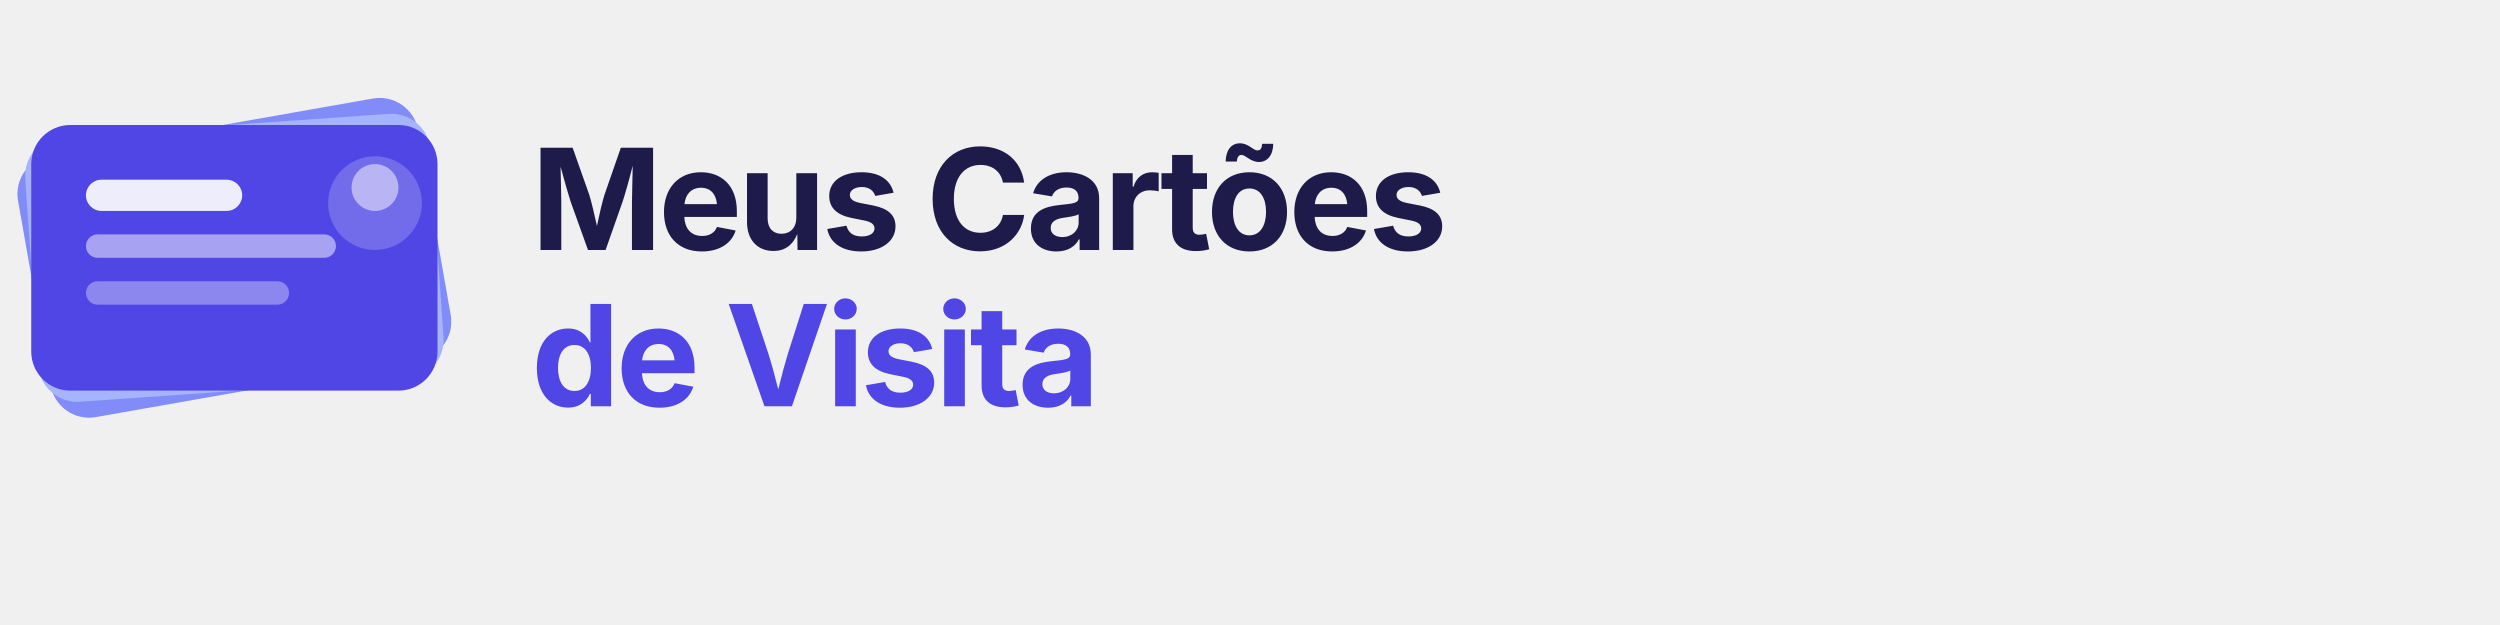
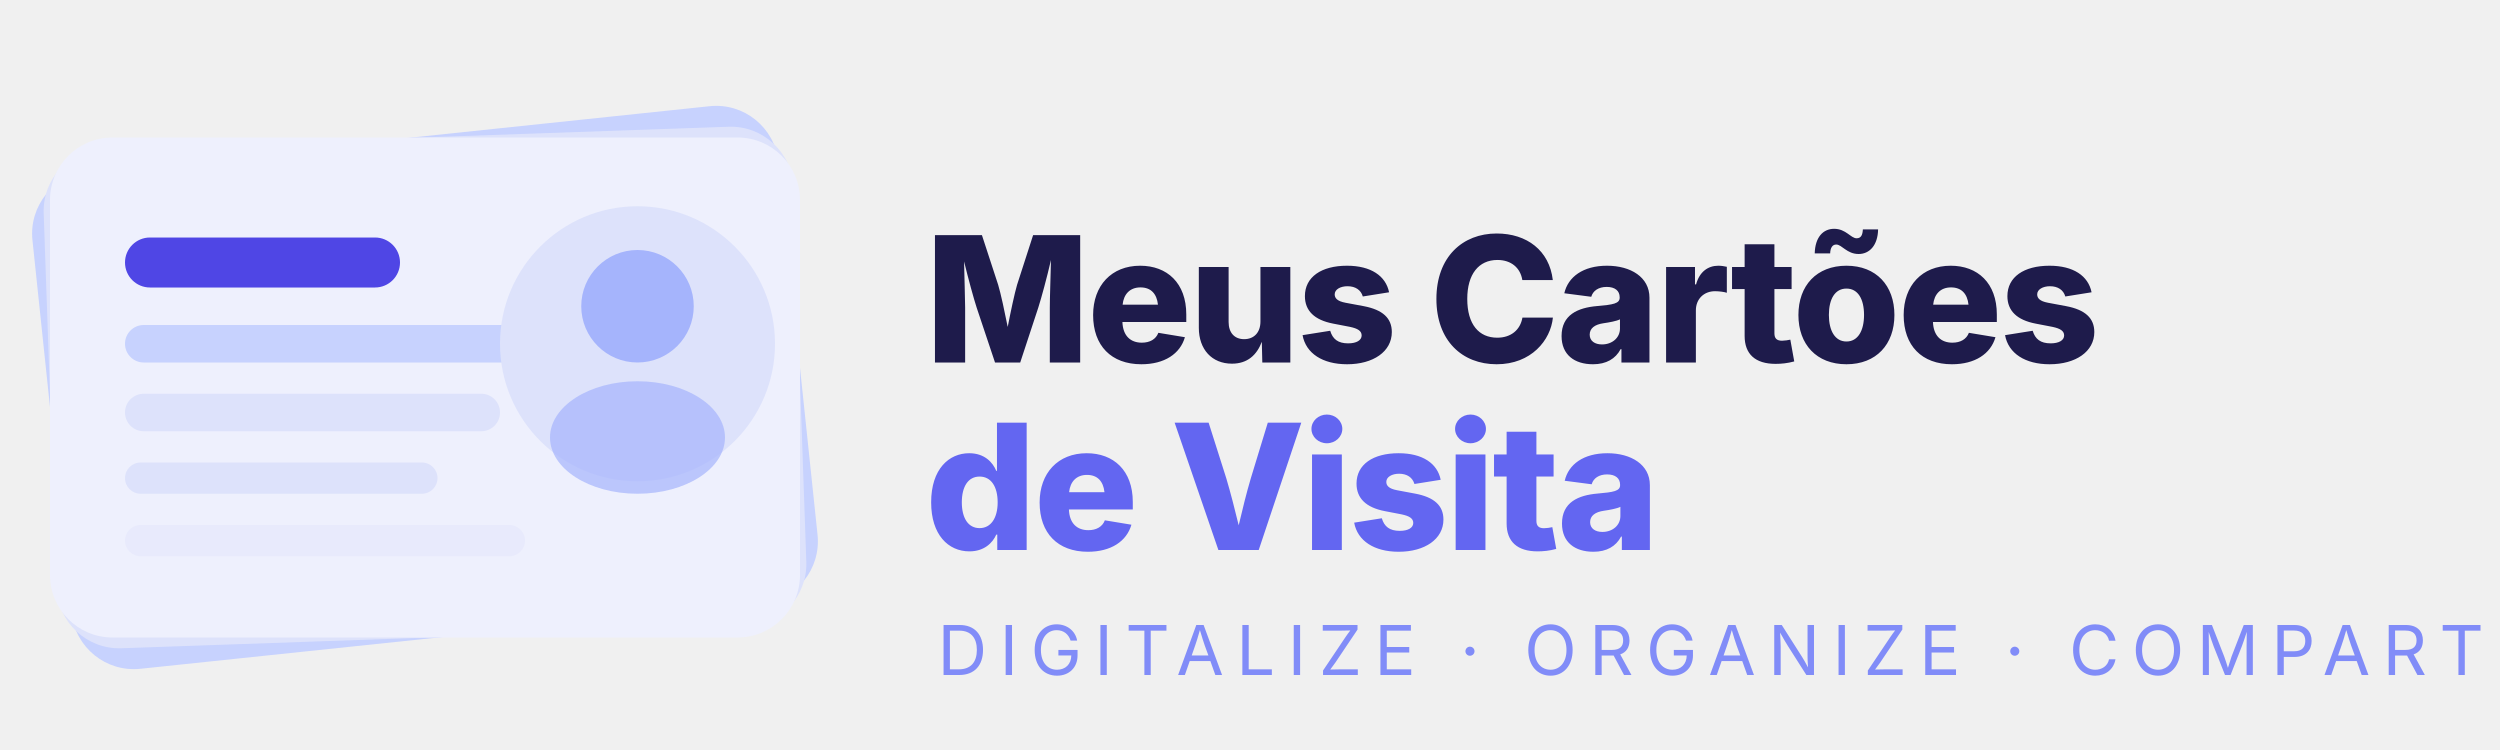
- <svg xmlns="http://www.w3.org/2000/svg" width="320" height="80" viewBox="0 0 320 80" fill="none">
-   <rect x="4" y="16" width="52" height="34" rx="5" fill="#818cf8" transform="rotate(-10 30 33)" />
-   <rect x="4" y="16" width="52" height="34" rx="5" fill="#a5b4fc" transform="rotate(-4 30 33)" />
-   <rect x="4" y="16" width="52" height="34" rx="5" fill="#4f46e5" />
-   <rect x="11" y="23" width="20" height="4" rx="2" fill="white" opacity="0.9" />
-   <rect x="11" y="30" width="32" height="3" rx="1.5" fill="white" opacity="0.5" />
-   <rect x="11" y="36" width="26" height="3" rx="1.5" fill="white" opacity="0.35" />
-   <circle cx="48" cy="26" r="6" fill="white" opacity="0.2" />
-   <circle cx="48" cy="24" r="3" fill="white" opacity="0.5" />
-   <text x="68" y="32" font-family="system-ui, -apple-system, sans-serif" font-weight="700" font-size="18" fill="#1e1b4b" letter-spacing="-0.5">Meus Cartões</text>
-   <text x="68" y="52" font-family="system-ui, -apple-system, sans-serif" font-weight="700" font-size="18" fill="#4f46e5" letter-spacing="-0.5">de Visita</text>
+ <svg xmlns="http://www.w3.org/2000/svg" width="400" height="120" viewBox="0 0 400 120" fill="none">
+   <rect x="8" y="22" width="120" height="80" rx="10" fill="#c7d2fe" transform="rotate(-6 68 62)" />
+   <rect x="8" y="22" width="120" height="80" rx="10" fill="#dde2fb" transform="rotate(-2 68 62)" />
+   <rect x="8" y="22" width="120" height="80" rx="10" fill="#eef0fd" />
+   <rect x="20" y="38" width="44" height="8" rx="4" fill="#4f46e5" />
+   <rect x="20" y="52" width="72" height="6" rx="3" fill="#c7d2fe" />
+   <rect x="20" y="63" width="60" height="6" rx="3" fill="#dde2fb" />
+   <rect x="20" y="74" width="50" height="5" rx="2.5" fill="#dde2fb" />
+   <rect x="20" y="84" width="64" height="5" rx="2.5" fill="#e8eafc" />
+   <circle cx="102" cy="55" r="22" fill="#dde2fb" />
+   <circle cx="102" cy="49" r="9" fill="#a5b4fc" />
+   <ellipse cx="102" cy="70" rx="14" ry="9" fill="#a5b4fc" opacity="0.7" />
+   <text x="148" y="58" font-family="system-ui,-apple-system,sans-serif" font-weight="800" font-size="28" fill="#1e1b4b" letter-spacing="-0.5">Meus Cartões</text>
+   <text x="148" y="88" font-family="system-ui,-apple-system,sans-serif" font-weight="800" font-size="28" fill="#6366f1" letter-spacing="-0.5">de Visita</text>
+   <text x="150" y="108" font-family="system-ui,-apple-system,sans-serif" font-weight="400" font-size="11" fill="#818cf8" letter-spacing="2">DIGITALIZE · ORGANIZE · COMPARTILHE</text>
</svg>
